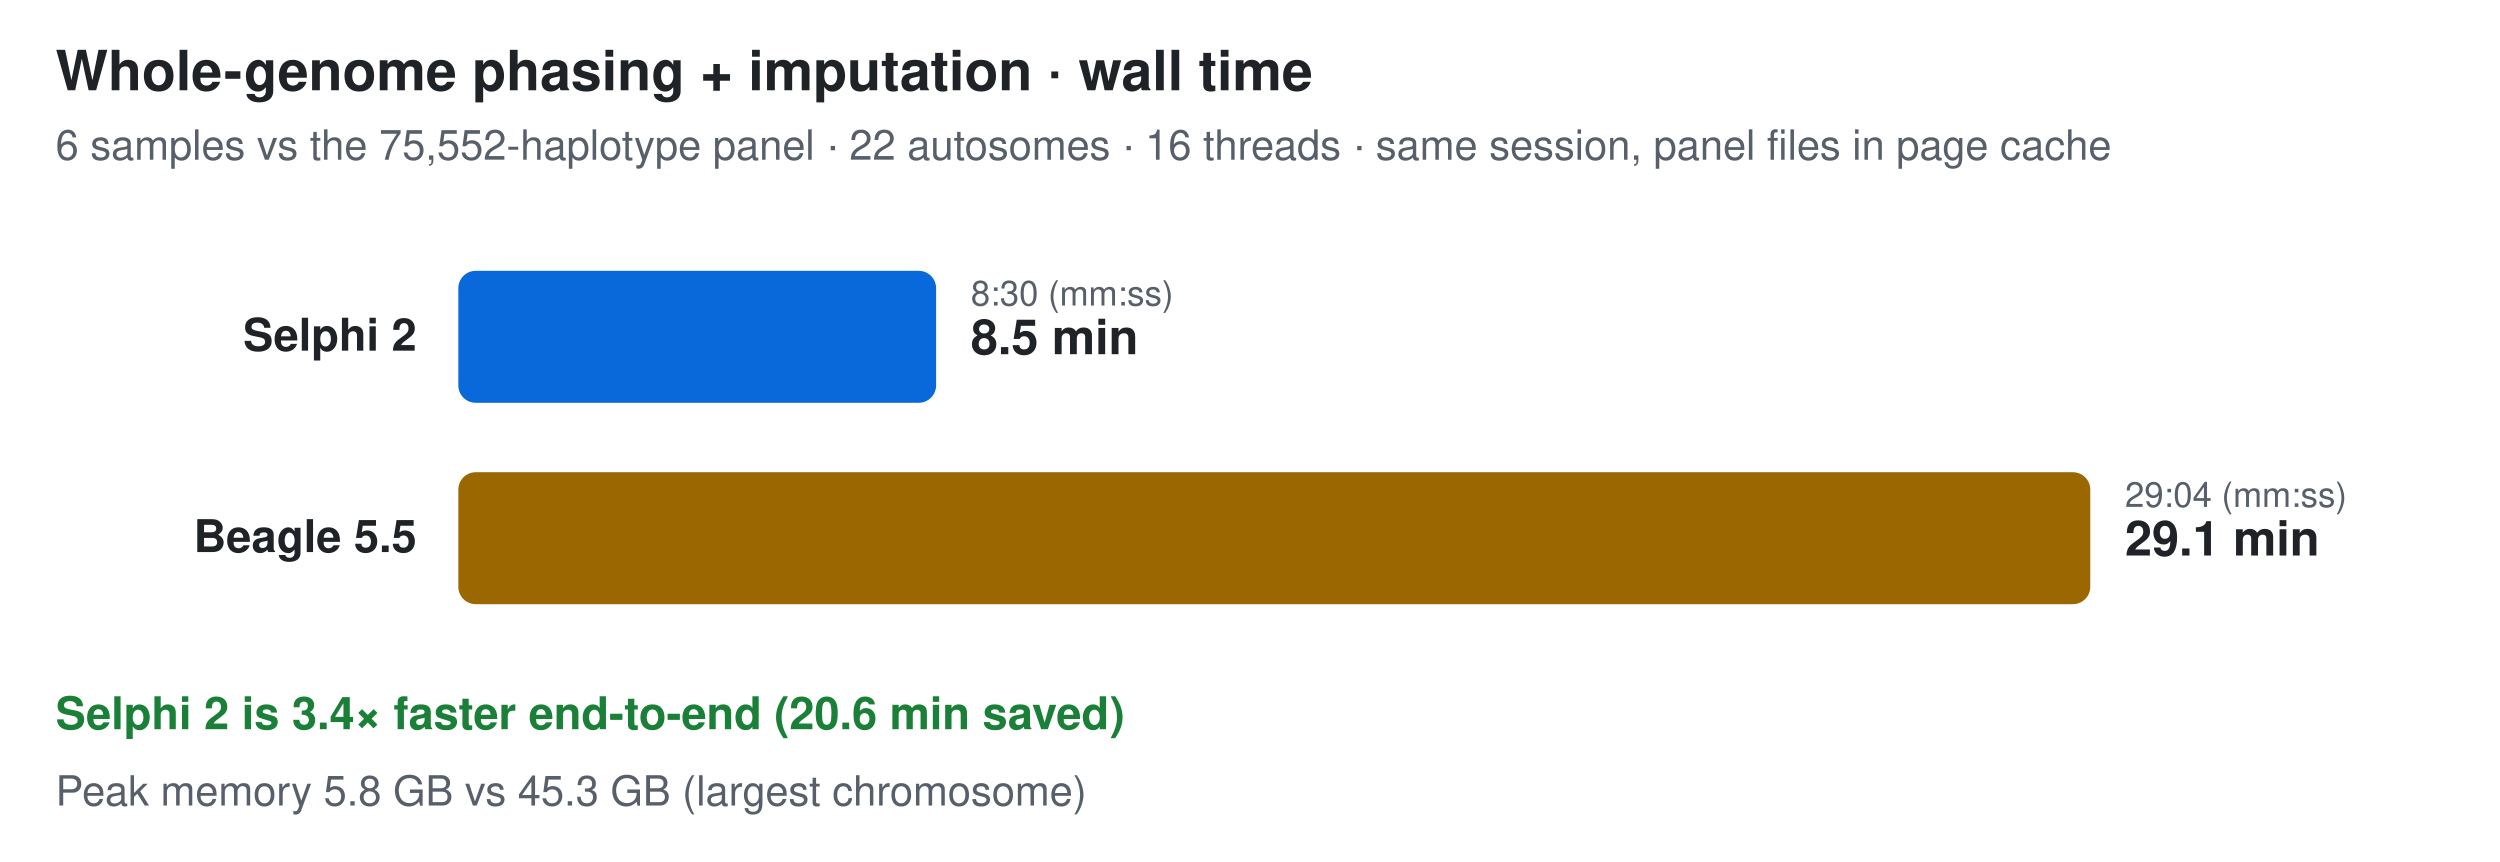
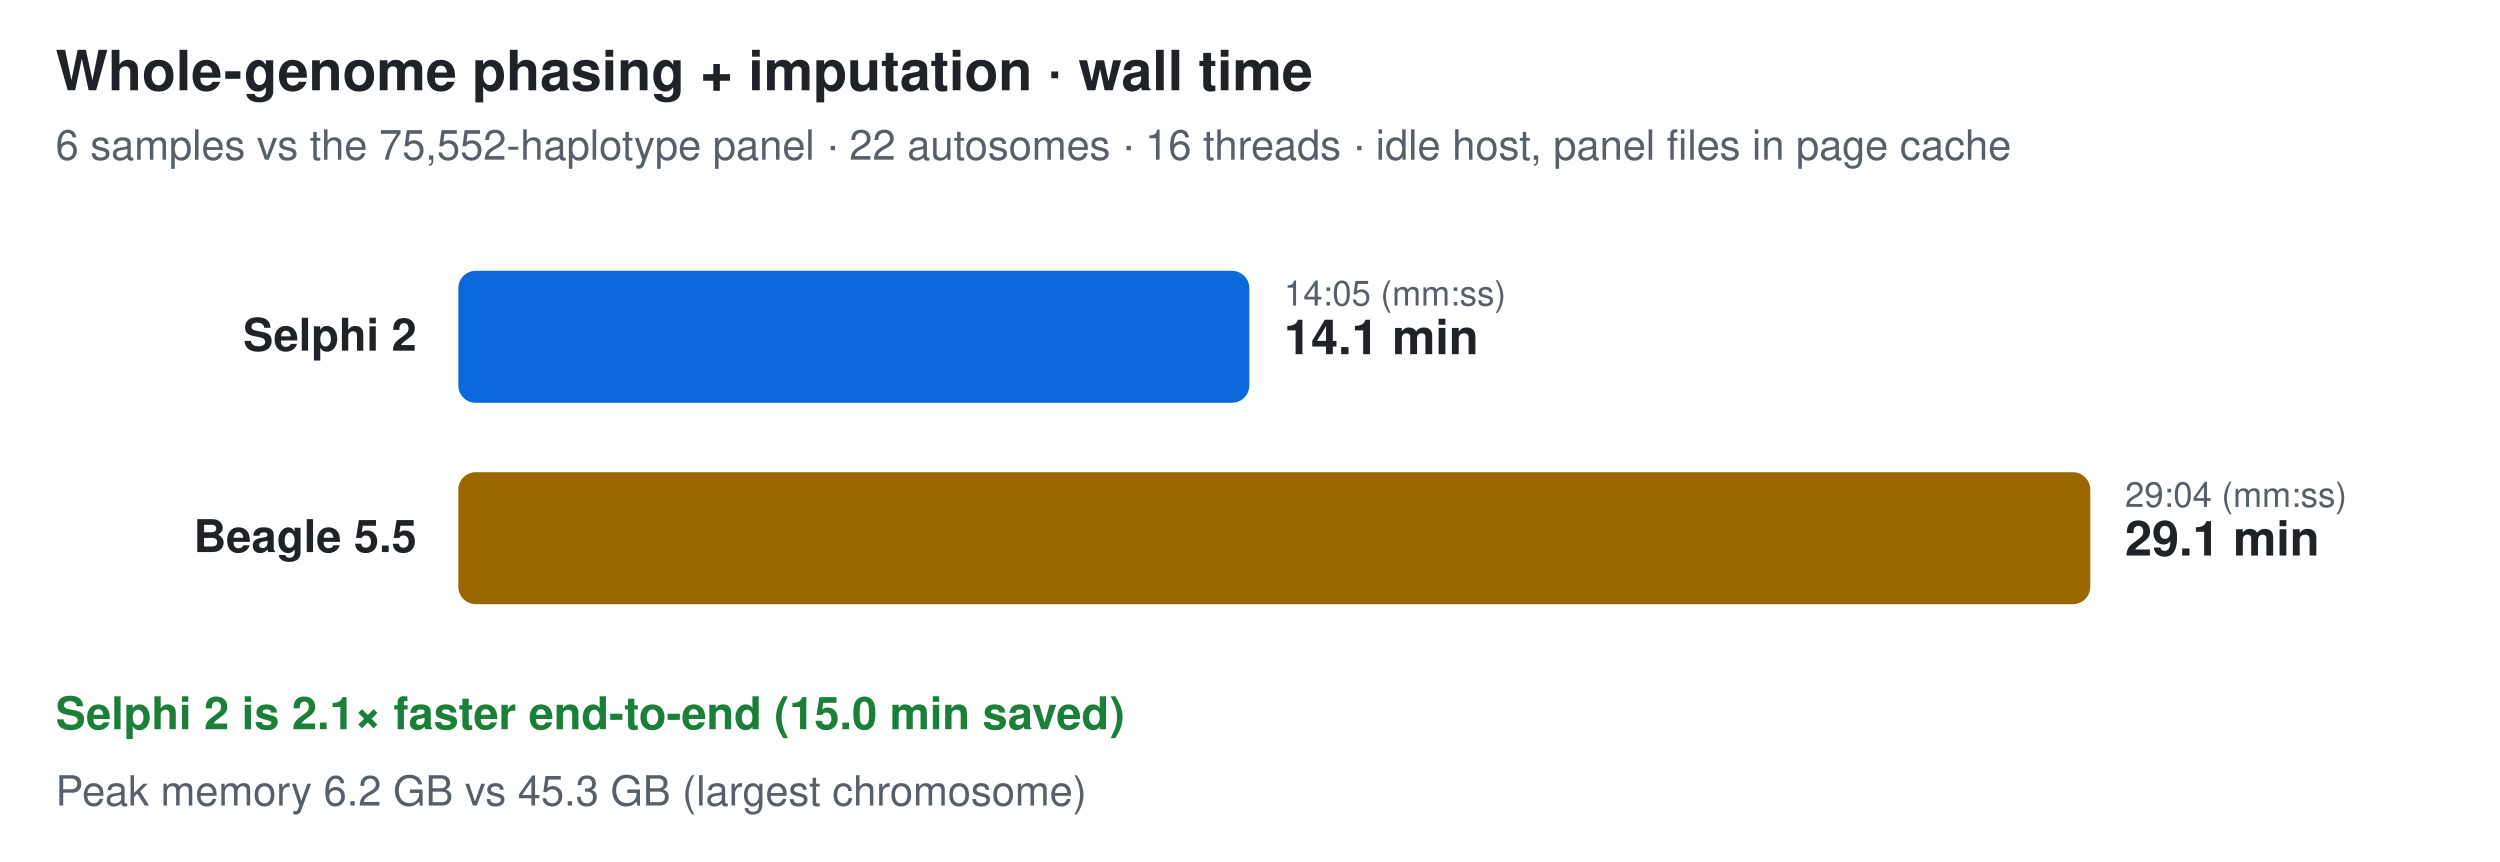
<svg xmlns="http://www.w3.org/2000/svg" viewBox="0 0 720 248" font-family="-apple-system, BlinkMacSystemFont, 'Segoe UI', Helvetica, Arial, sans-serif">
  <text x="16" y="26" fill="#1f2328" font-size="16" font-weight="700">Whole-genome phasing + imputation · wall time</text>
-   <text x="16" y="46" fill="#57606a" font-size="12">6 samples vs the 75,552-haplotype panel · 22 autosomes · 16 threads · same session, panel files in page cache</text>
+   <text x="16" y="46" fill="#57606a" font-size="12">6 samples vs the 75,552-haplotype panel · 22 autosomes · 16 threads · idle host, panel files in page cache</text>
  <text x="120" y="101" text-anchor="end" fill="#1f2328" font-size="13" font-weight="600">Selphi 2</text>
-   <rect x="132" y="78" width="137.6" height="38" rx="5" fill="#0969da" />
-   <text x="279.6" y="102" fill="#1f2328" font-size="14" font-weight="700">8.5 min</text>
-   <text x="279.6" y="88" fill="#57606a" font-size="10">8:30 (mm:ss)</text>
+   <rect x="132" y="78" width="227.8" height="38" rx="5" fill="#0969da" />
+   <text x="369.8" y="102" fill="#1f2328" font-size="14" font-weight="700">14.1 min</text>
+   <text x="369.8" y="88" fill="#57606a" font-size="10">14:05 (mm:ss)</text>
  <text x="120" y="159" text-anchor="end" fill="#1f2328" font-size="13" font-weight="600">Beagle 5.5</text>
  <rect x="132" y="136" width="470.0" height="38" rx="5" fill="#9a6700" />
  <text x="612.0" y="160" fill="#1f2328" font-size="14" font-weight="700">29.1 min</text>
  <text x="612.0" y="146" fill="#57606a" font-size="10">29:04 (mm:ss)</text>
-   <text x="16" y="210" fill="#1a7f37" font-size="13" font-weight="700">Selphi 2 is 3.4× faster end-to-end (20.6 min saved)</text>
-   <text x="16" y="232" fill="#57606a" font-size="12">Peak memory 5.8 GB vs 45.3 GB (largest chromosome)</text>
+   <text x="16" y="210" fill="#1a7f37" font-size="13" font-weight="700">Selphi 2 is 2.1× faster end-to-end (15.0 min saved)</text>
+   <text x="16" y="232" fill="#57606a" font-size="12">Peak memory 6.2 GB vs 45.3 GB (largest chromosome)</text>
</svg>
